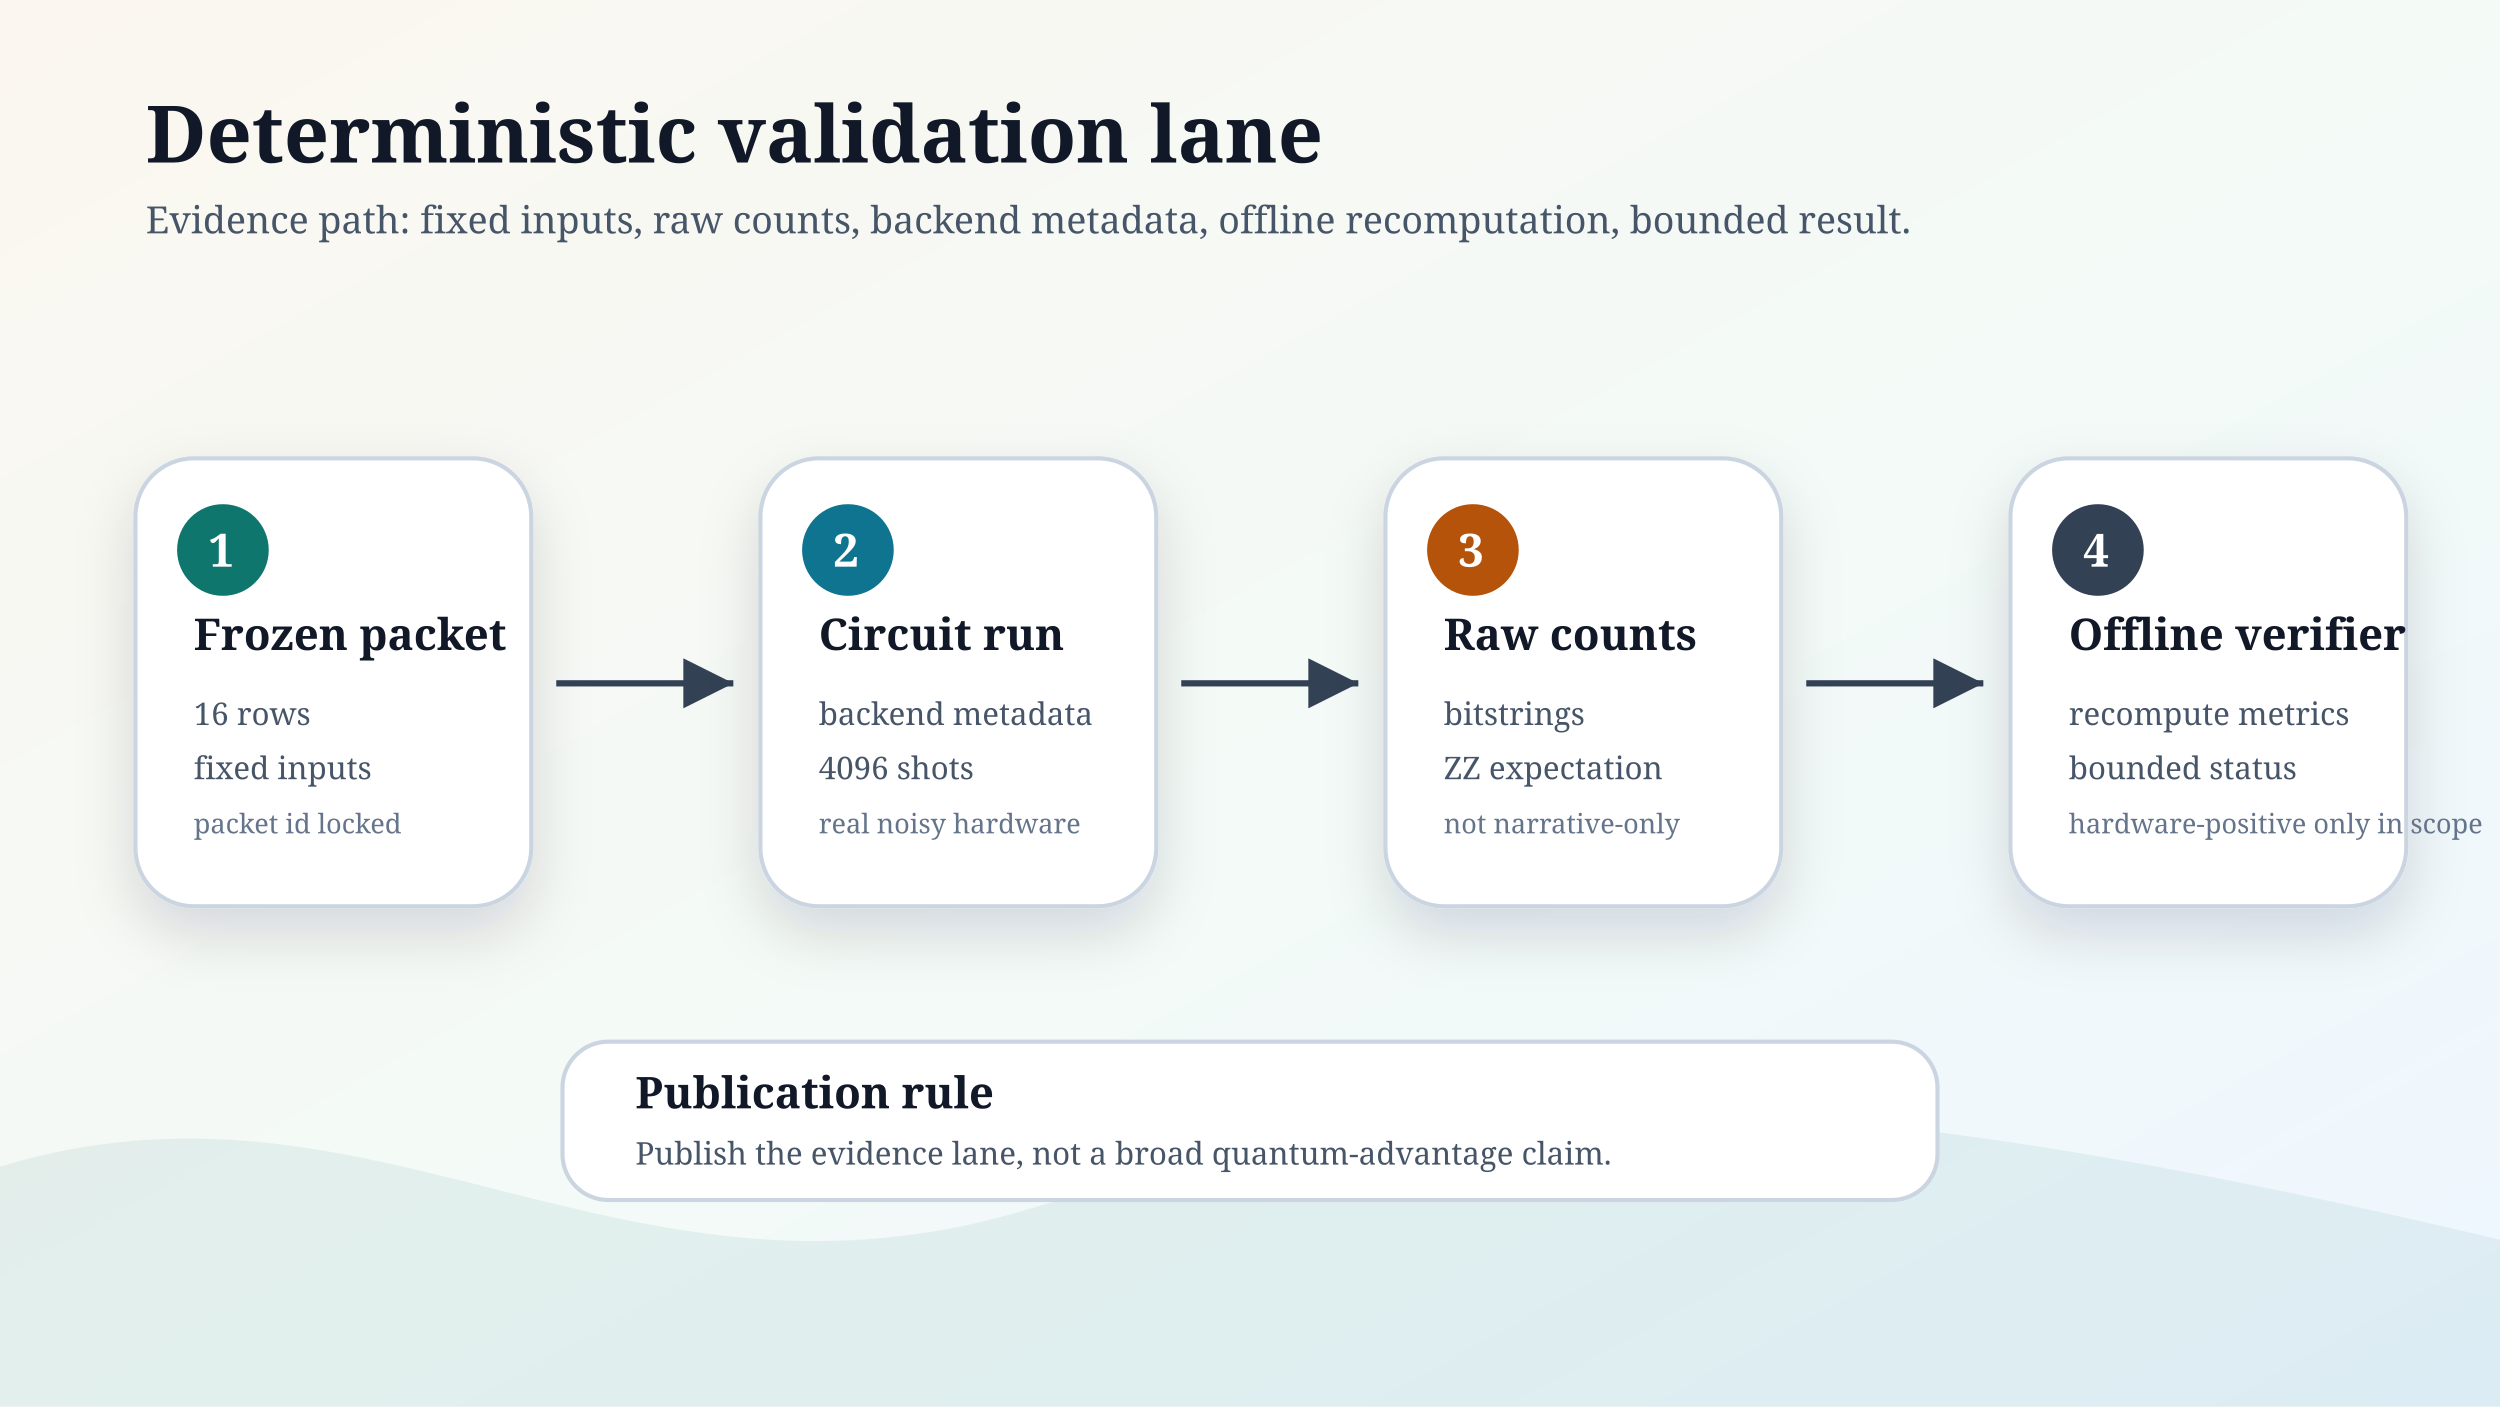
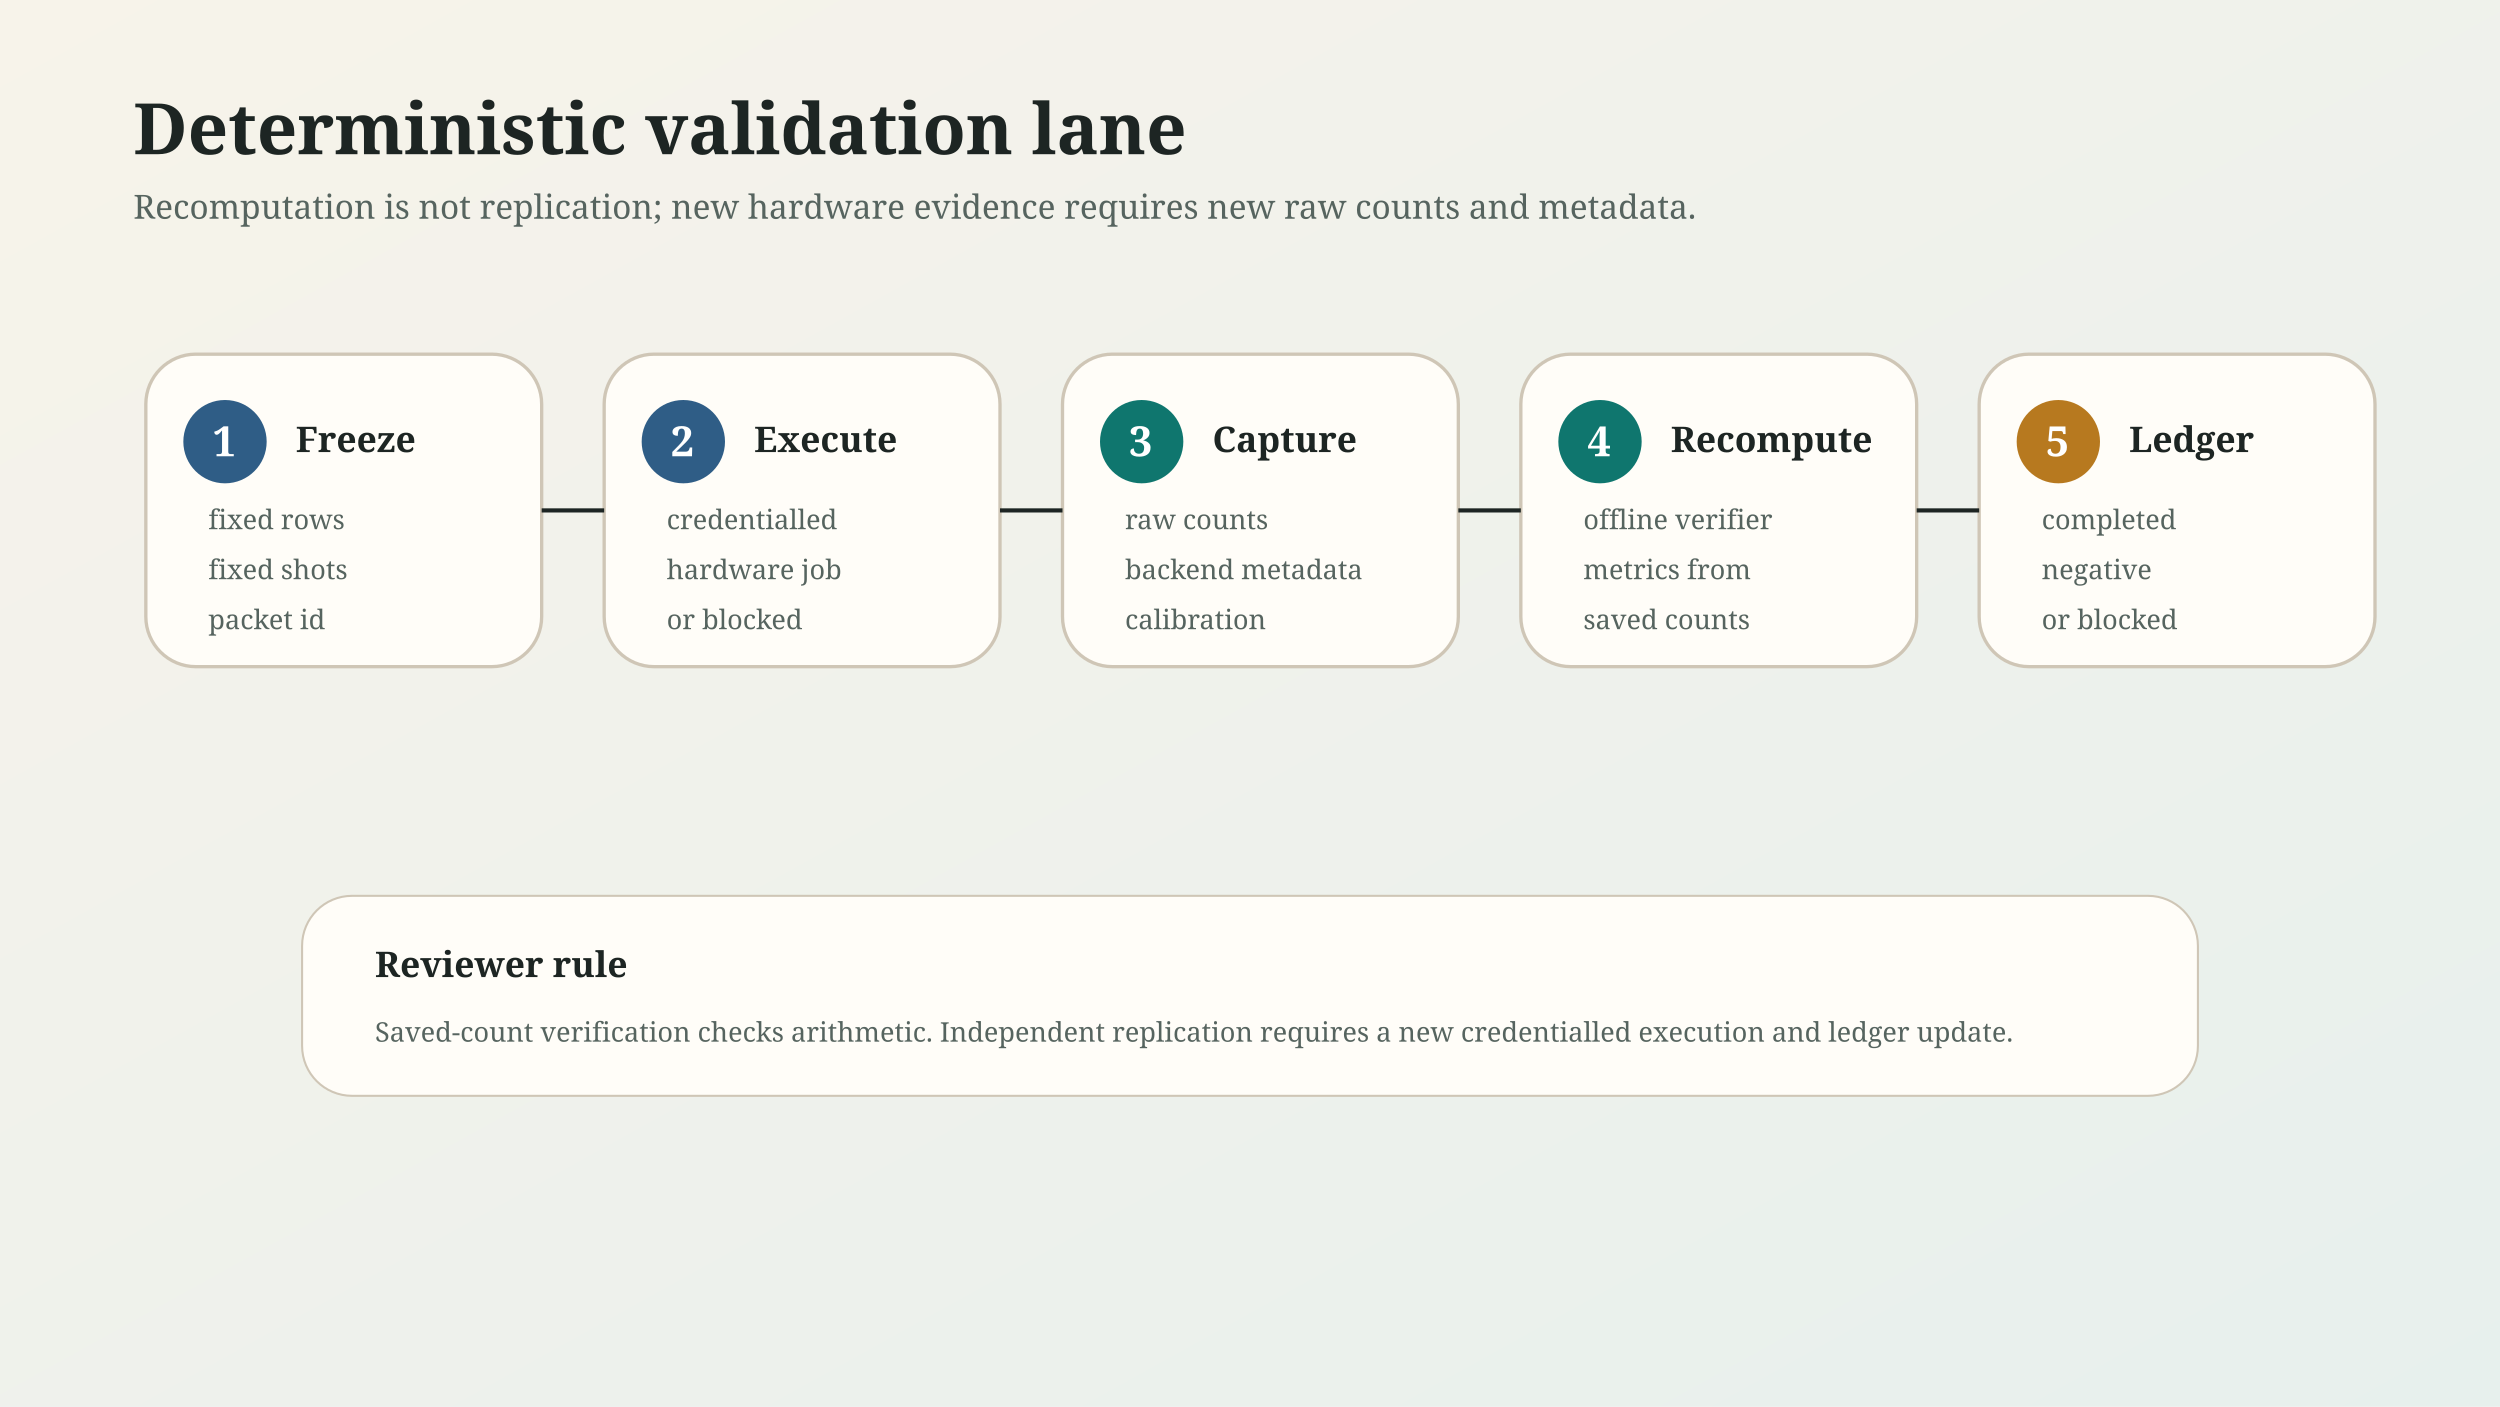
<svg xmlns="http://www.w3.org/2000/svg" width="1200" height="675" viewBox="0 0 1200 675" role="img" aria-labelledby="title desc">
  <defs>
-     <linearGradient id="bg" x1="0" y1="0" x2="1" y2="1">
-       <stop offset="0" stop-color="#fbf7f0" />
-       <stop offset="0.55" stop-color="#f3faf7" />
-       <stop offset="1" stop-color="#eef6ff" />
+     <linearGradient id="paper" x1="0" y1="0" x2="1" y2="1">
+       <stop offset="0" stop-color="#f7f3ea" />
+       <stop offset="1" stop-color="#e7f0ed" />
    </linearGradient>
-     <filter id="shadow" x="-20%" y="-20%" width="140%" height="140%">
-       <feDropShadow dx="0" dy="12" stdDeviation="14" flood-color="#111827" flood-opacity="0.14" />
-     </filter>
-     <marker id="arrow" markerWidth="12" markerHeight="12" refX="10" refY="6" orient="auto">
-       <path d="M2,2 L10,6 L2,10 Z" fill="#334155" />
-     </marker>
    <style>
-       .title { font: 700 38px Georgia, serif; fill: #111827; }
-       .subtitle { font: 500 18px Georgia, serif; fill: #475569; }
-       .box { fill: #ffffff; stroke: #cbd5e1; stroke-width: 2; rx: 28; filter: url(#shadow); }
-       .num { font: 700 22px Georgia, serif; fill: #ffffff; }
-       .label { font: 700 21px Georgia, serif; fill: #111827; }
-       .small { font: 500 15px Georgia, serif; fill: #475569; }
-       .tiny { font: 500 13px Georgia, serif; fill: #64748b; }
-       .line { stroke: #334155; stroke-width: 3; fill: none; marker-end: url(#arrow); }
-       .tag { fill: #0f766e; }
+       .title { font: 700 34px Georgia, serif; fill: #1d2523; }
+       .sub { font: 500 16px Georgia, serif; fill: #56645f; }
+       .label { font: 700 17px Georgia, serif; fill: #1d2523; }
+       .small { font: 500 13px Georgia, serif; fill: #56645f; }
+       .tiny { font: 500 11px Georgia, serif; fill: #6d7974; }
+       .mono { font: 700 14px Consolas, monospace; fill: #1d2523; }
+       .panel { fill: #fffdf8; stroke: #cfc6b6; stroke-width: 1.6; rx: 24; }
+       .ink { stroke: #1d2523; stroke-width: 2; fill: none; }
+       .grid { stroke: #d7d0c2; stroke-width: 1; stroke-dasharray: 4 7; }
+       .teal { fill: #0f766e; }
+       .amber { fill: #b7791f; }
+       .red { fill: #9f3a38; }
+       .blue { fill: #2f5d86; }
    </style>
  </defs>
-   <rect width="1200" height="675" fill="url(#bg)" />
-   <path d="M0 560 C180 505, 300 640, 495 580 S840 510, 1200 595 L1200 675 L0 675 Z" fill="#0f766e" opacity="0.08" />
-   <text x="70" y="78" class="title">Deterministic validation lane</text>
-   <text x="70" y="112" class="subtitle">Evidence path: fixed inputs, raw counts, backend metadata, offline recomputation, bounded result.</text>
-   <g transform="translate(65,220)">
-     <rect width="190" height="215" class="box" />
-     <circle cx="42" cy="44" r="22" class="tag" />
-     <text x="35" y="52" class="num">1</text>
-     <text x="28" y="92" class="label">Frozen packet</text>
-     <text x="28" y="128" class="small">16 rows</text>
-     <text x="28" y="154" class="small">fixed inputs</text>
-     <text x="28" y="180" class="tiny">packet id locked</text>
+   <rect width="1200" height="675" fill="url(#paper)" />
+   <text x="64" y="74" class="title">Deterministic validation lane</text>
+   <text x="64" y="105" class="sub">Recomputation is not replication; new hardware evidence requires new raw counts and metadata.</text>
+   <g transform="translate(70 170)">
+     <rect width="190" height="150" class="panel" />
+     <circle cx="38" cy="42" r="20" class="blue" />
+     <text x="32" y="49" fill="#fff" font-family="Georgia" font-size="20" font-weight="700">1</text>
+     <text x="72" y="47" class="label">Freeze</text>
+     <text x="30" y="84" class="small">fixed rows</text>
+     <text x="30" y="108" class="small">fixed shots</text>
+     <text x="30" y="132" class="small">packet id</text>
  </g>
-   <path d="M267 328 L352 328" class="line" />
-   <g transform="translate(365,220)">
-     <rect width="190" height="215" class="box" />
-     <circle cx="42" cy="44" r="22" fill="#0e7490" />
-     <text x="35" y="52" class="num">2</text>
-     <text x="28" y="92" class="label">Circuit run</text>
-     <text x="28" y="128" class="small">backend metadata</text>
-     <text x="28" y="154" class="small">4096 shots</text>
-     <text x="28" y="180" class="tiny">real noisy hardware</text>
+   <g transform="translate(290 170)">
+     <rect width="190" height="150" class="panel" />
+     <circle cx="38" cy="42" r="20" class="blue" />
+     <text x="32" y="49" fill="#fff" font-family="Georgia" font-size="20" font-weight="700">2</text>
+     <text x="72" y="47" class="label">Execute</text>
+     <text x="30" y="84" class="small">credentialled</text>
+     <text x="30" y="108" class="small">hardware job</text>
+     <text x="30" y="132" class="small">or blocked</text>
  </g>
-   <path d="M567 328 L652 328" class="line" />
-   <g transform="translate(665,220)">
-     <rect width="190" height="215" class="box" />
-     <circle cx="42" cy="44" r="22" fill="#b45309" />
-     <text x="35" y="52" class="num">3</text>
-     <text x="28" y="92" class="label">Raw counts</text>
-     <text x="28" y="128" class="small">bitstrings</text>
-     <text x="28" y="154" class="small">ZZ expectation</text>
-     <text x="28" y="180" class="tiny">not narrative-only</text>
+   <g transform="translate(510 170)">
+     <rect width="190" height="150" class="panel" />
+     <circle cx="38" cy="42" r="20" class="teal" />
+     <text x="32" y="49" fill="#fff" font-family="Georgia" font-size="20" font-weight="700">3</text>
+     <text x="72" y="47" class="label">Capture</text>
+     <text x="30" y="84" class="small">raw counts</text>
+     <text x="30" y="108" class="small">backend metadata</text>
+     <text x="30" y="132" class="small">calibration</text>
  </g>
-   <path d="M867 328 L952 328" class="line" />
-   <g transform="translate(965,220)">
-     <rect width="190" height="215" class="box" />
-     <circle cx="42" cy="44" r="22" fill="#334155" />
-     <text x="35" y="52" class="num">4</text>
-     <text x="28" y="92" class="label">Offline verifier</text>
-     <text x="28" y="128" class="small">recompute metrics</text>
-     <text x="28" y="154" class="small">bounded status</text>
-     <text x="28" y="180" class="tiny">hardware-positive only in scope</text>
+   <g transform="translate(730 170)">
+     <rect width="190" height="150" class="panel" />
+     <circle cx="38" cy="42" r="20" class="teal" />
+     <text x="32" y="49" fill="#fff" font-family="Georgia" font-size="20" font-weight="700">4</text>
+     <text x="72" y="47" class="label">Recompute</text>
+     <text x="30" y="84" class="small">offline verifier</text>
+     <text x="30" y="108" class="small">metrics from</text>
+     <text x="30" y="132" class="small">saved counts</text>
  </g>
-   <rect x="270" y="500" width="660" height="76" rx="22" fill="#ffffff" stroke="#cbd5e1" stroke-width="2" />
-   <text x="305" y="532" class="label">Publication rule</text>
-   <text x="305" y="559" class="small">Publish the evidence lane, not a broad quantum-advantage claim.</text>
+   <g transform="translate(950 170)">
+     <rect width="190" height="150" class="panel" />
+     <circle cx="38" cy="42" r="20" class="amber" />
+     <text x="32" y="49" fill="#fff" font-family="Georgia" font-size="20" font-weight="700">5</text>
+     <text x="72" y="47" class="label">Ledger</text>
+     <text x="30" y="84" class="small">completed</text>
+     <text x="30" y="108" class="small">negative</text>
+     <text x="30" y="132" class="small">or blocked</text>
+   </g>
+   <path d="M260 245 H290 M480 245 H510 M700 245 H730 M920 245 H950" class="ink" />
+   <rect x="145" y="430" width="910" height="96" rx="24" fill="#fffdf8" stroke="#cfc6b6" />
+   <text x="180" y="469" class="label">Reviewer rule</text>
+   <text x="180" y="500" class="small">Saved-count verification checks arithmetic. Independent replication requires a new credentialled execution and ledger update.</text>
</svg>
